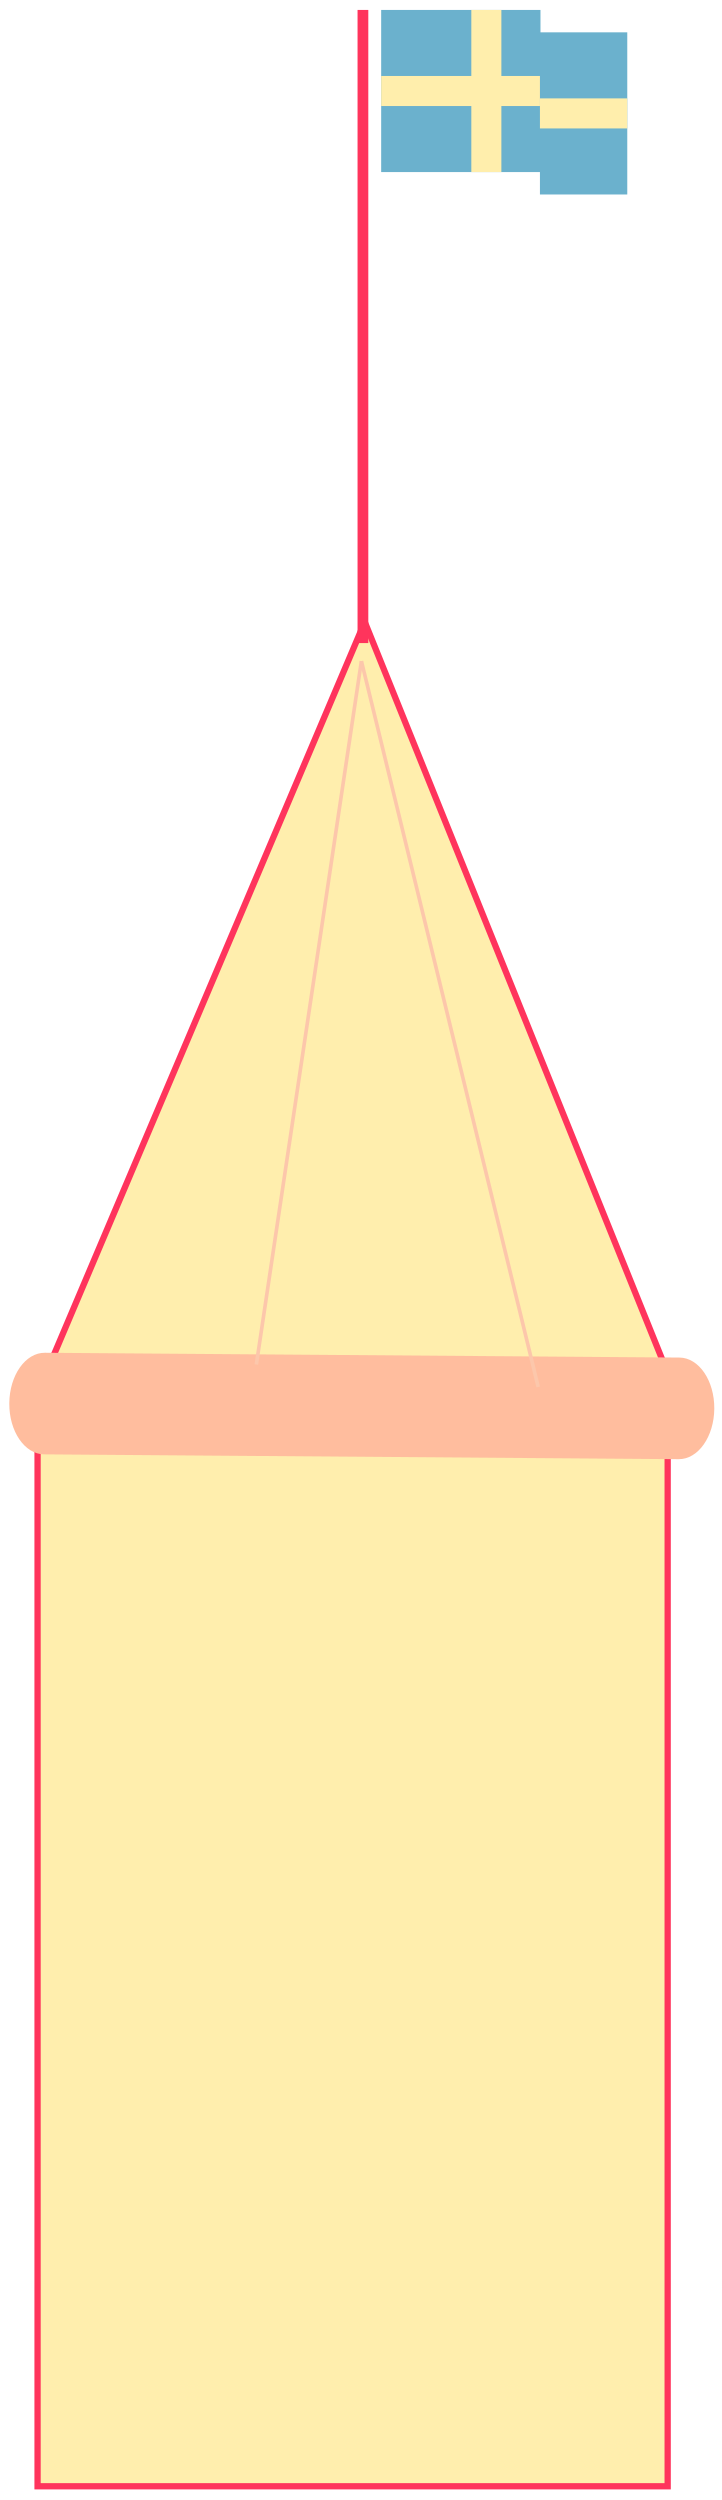
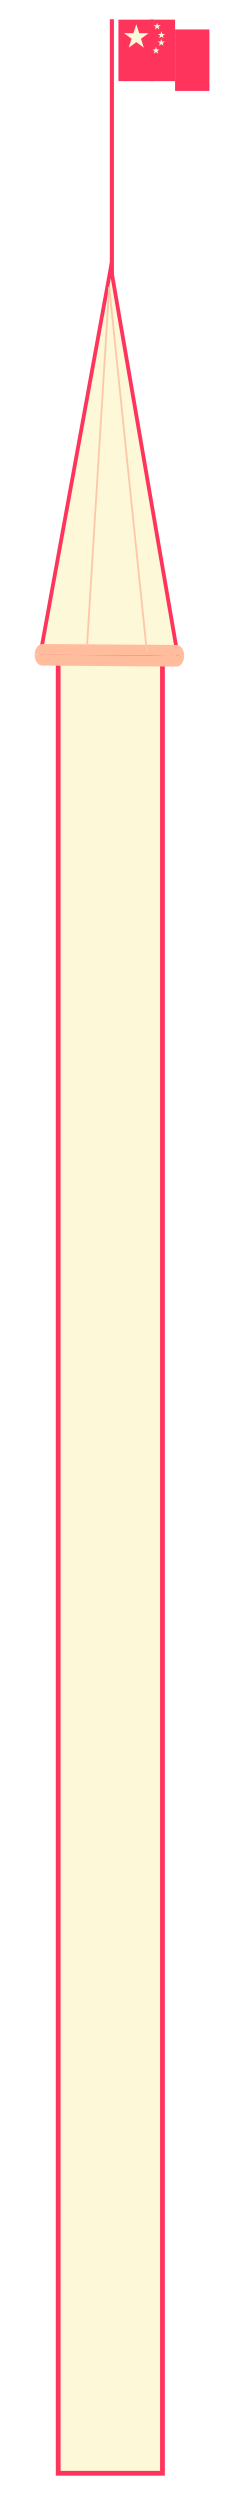
- <svg xmlns="http://www.w3.org/2000/svg" version="1.1" x="0px" y="0px" width="56px" height="194px" viewBox="-0.721 -0.771 56 194" overflow="visible" enable-background="new -0.721 -0.771 56 194" xml:space="preserve">
+ <svg xmlns="http://www.w3.org/2000/svg" version="1.1" x="0px" y="0px" width="6px" height="65px" viewBox="-0.901 -0.5 6 65" overflow="visible" enable-background="new -0.901 -0.5 6 65" xml:space="preserve">
  <defs>
</defs>
-   <polygon fill="#FFEEAD" stroke="#FF345C" stroke-width="0.487" stroke-miterlimit="10" points="2.194,107.352 27.583,47.488   52.515,109.312 " />
-   <rect x="28.858" fill="#6BB1CD" width="12.362" height="12.582" />
-   <rect x="35.854" fill="#FFEEAC" width="2.331" height="12.582" />
-   <rect x="28.858" y="5.125" fill="#FFEEAC" width="12.362" height="2.332" />
-   <rect x="28.858" fill="none" width="12.362" height="12.582" />
-   <rect x="41.178" y="1.738" fill="#6BB1CD" width="6.777" height="12.583" />
-   <rect x="41.178" y="6.864" fill="#FFEEAC" width="6.777" height="2.331" />
-   <rect x="41.178" y="1.738" fill="none" width="6.777" height="12.583" />
-   <line fill="none" stroke="#FF345C" stroke-width="0.835" stroke-miterlimit="10" x1="27.442" y1="0" x2="27.442" y2="49.132" />
-   <rect x="2.194" y="109.312" fill="#FFEEAD" stroke="#FF345C" stroke-width="0.487" stroke-miterlimit="10" width="48.896" height="82.852" />
-   <path fill="#FFBD9E" d="M54.708,108.54c-0.016,2.178-1.254,3.933-2.764,3.922l-49.239-0.375c-1.511-0.01-2.722-1.785-2.705-3.963  l0,0c0.017-2.177,1.254-3.933,2.765-3.921l49.238,0.373C53.515,104.589,54.724,106.362,54.708,108.54L54.708,108.54z" />
-   <line fill="none" stroke="#FCC7AB" stroke-width="0.282" stroke-miterlimit="10" x1="27.324" y1="50.529" x2="19.171" y2="105.116" />
-   <line fill="none" stroke="#FCC7AB" stroke-width="0.282" stroke-miterlimit="10" x1="27.324" y1="50.529" x2="41.044" y2="106.859" />
+   <rect x="0.612" y="16.537" fill="#FDF8D7" width="2.711" height="47.268" />
+   <rect x="0.612" y="16.537" fill="none" stroke="#FF345C" stroke-width="0.124" stroke-miterlimit="10" width="2.711" height="47.268" />
+   <rect x="2.178" y="0.011" fill="#FF345C" width="0.913" height="1.598" />
+   <rect x="3.002" y="0.011" fill="#FF345C" width="0.649" height="1.598" />
+   <rect x="3.651" y="0.266" fill="#FF345C" width="0.893" height="1.598" />
+   <line fill="none" stroke="#FF345C" stroke-width="0.106" stroke-miterlimit="10" x1="2.008" y1="0" x2="2.008" y2="7.149" />
+   <polygon fill="#FDF8D7" points="2.643,0.132 2.718,0.363 2.962,0.363 2.765,0.507 2.84,0.74 2.643,0.596 2.444,0.74 2.52,0.507   2.322,0.363 2.567,0.363 " />
+   <polygon fill="#FDF8D7" points="3.185,0.087 3.207,0.156 3.278,0.156 3.221,0.197 3.243,0.267 3.185,0.225 3.127,0.267 3.148,0.197   3.091,0.156 3.162,0.156 " />
+   <polygon fill="#FDF8D7" points="3.297,0.314 3.318,0.384 3.392,0.384 3.332,0.426 3.355,0.494 3.297,0.452 3.238,0.494 3.261,0.426   3.202,0.384 3.274,0.384 " />
+   <polygon fill="#FDF8D7" points="3.292,0.511 3.314,0.58 3.387,0.58 3.328,0.621 3.351,0.69 3.292,0.648 3.232,0.69 3.256,0.621   3.198,0.58 3.27,0.58 " />
+   <polygon fill="#FDF8D7" points="3.154,0.717 3.176,0.786 3.248,0.786 3.19,0.828 3.213,0.897 3.154,0.854 3.096,0.897 3.118,0.828   3.06,0.786 3.132,0.786 " />
+   <polygon fill="#FDF8D7" points="0.156,16.468 1.981,6.454 3.731,16.606 " />
+   <polygon fill="none" stroke="#FF345C" stroke-width="0.099" stroke-miterlimit="10" points="0.156,16.468 1.981,6.454 3.731,16.606   " />
+   <path fill="#FFBD9E" d="M0,16.522c0.001-0.154,0.09-0.279,0.196-0.278l3.499,0.026c0.106,0.001,0.193,0.127,0.191,0.281" />
+   <path fill="#FFBD9E" d="M3.887,16.552c-0.001,0.155-0.089,0.28-0.196,0.279l-3.498-0.026C0.085,16.803-0.001,16.677,0,16.522" />
+   <line fill="none" stroke="#FCC7AB" stroke-width="0.047" stroke-miterlimit="10" x1="1.938" y1="6.958" x2="1.361" y2="16.309" />
+   <line fill="none" stroke="#FCC7AB" stroke-width="0.047" stroke-miterlimit="10" x1="1.938" y1="6.958" x2="2.916" y2="16.433" />
</svg>
